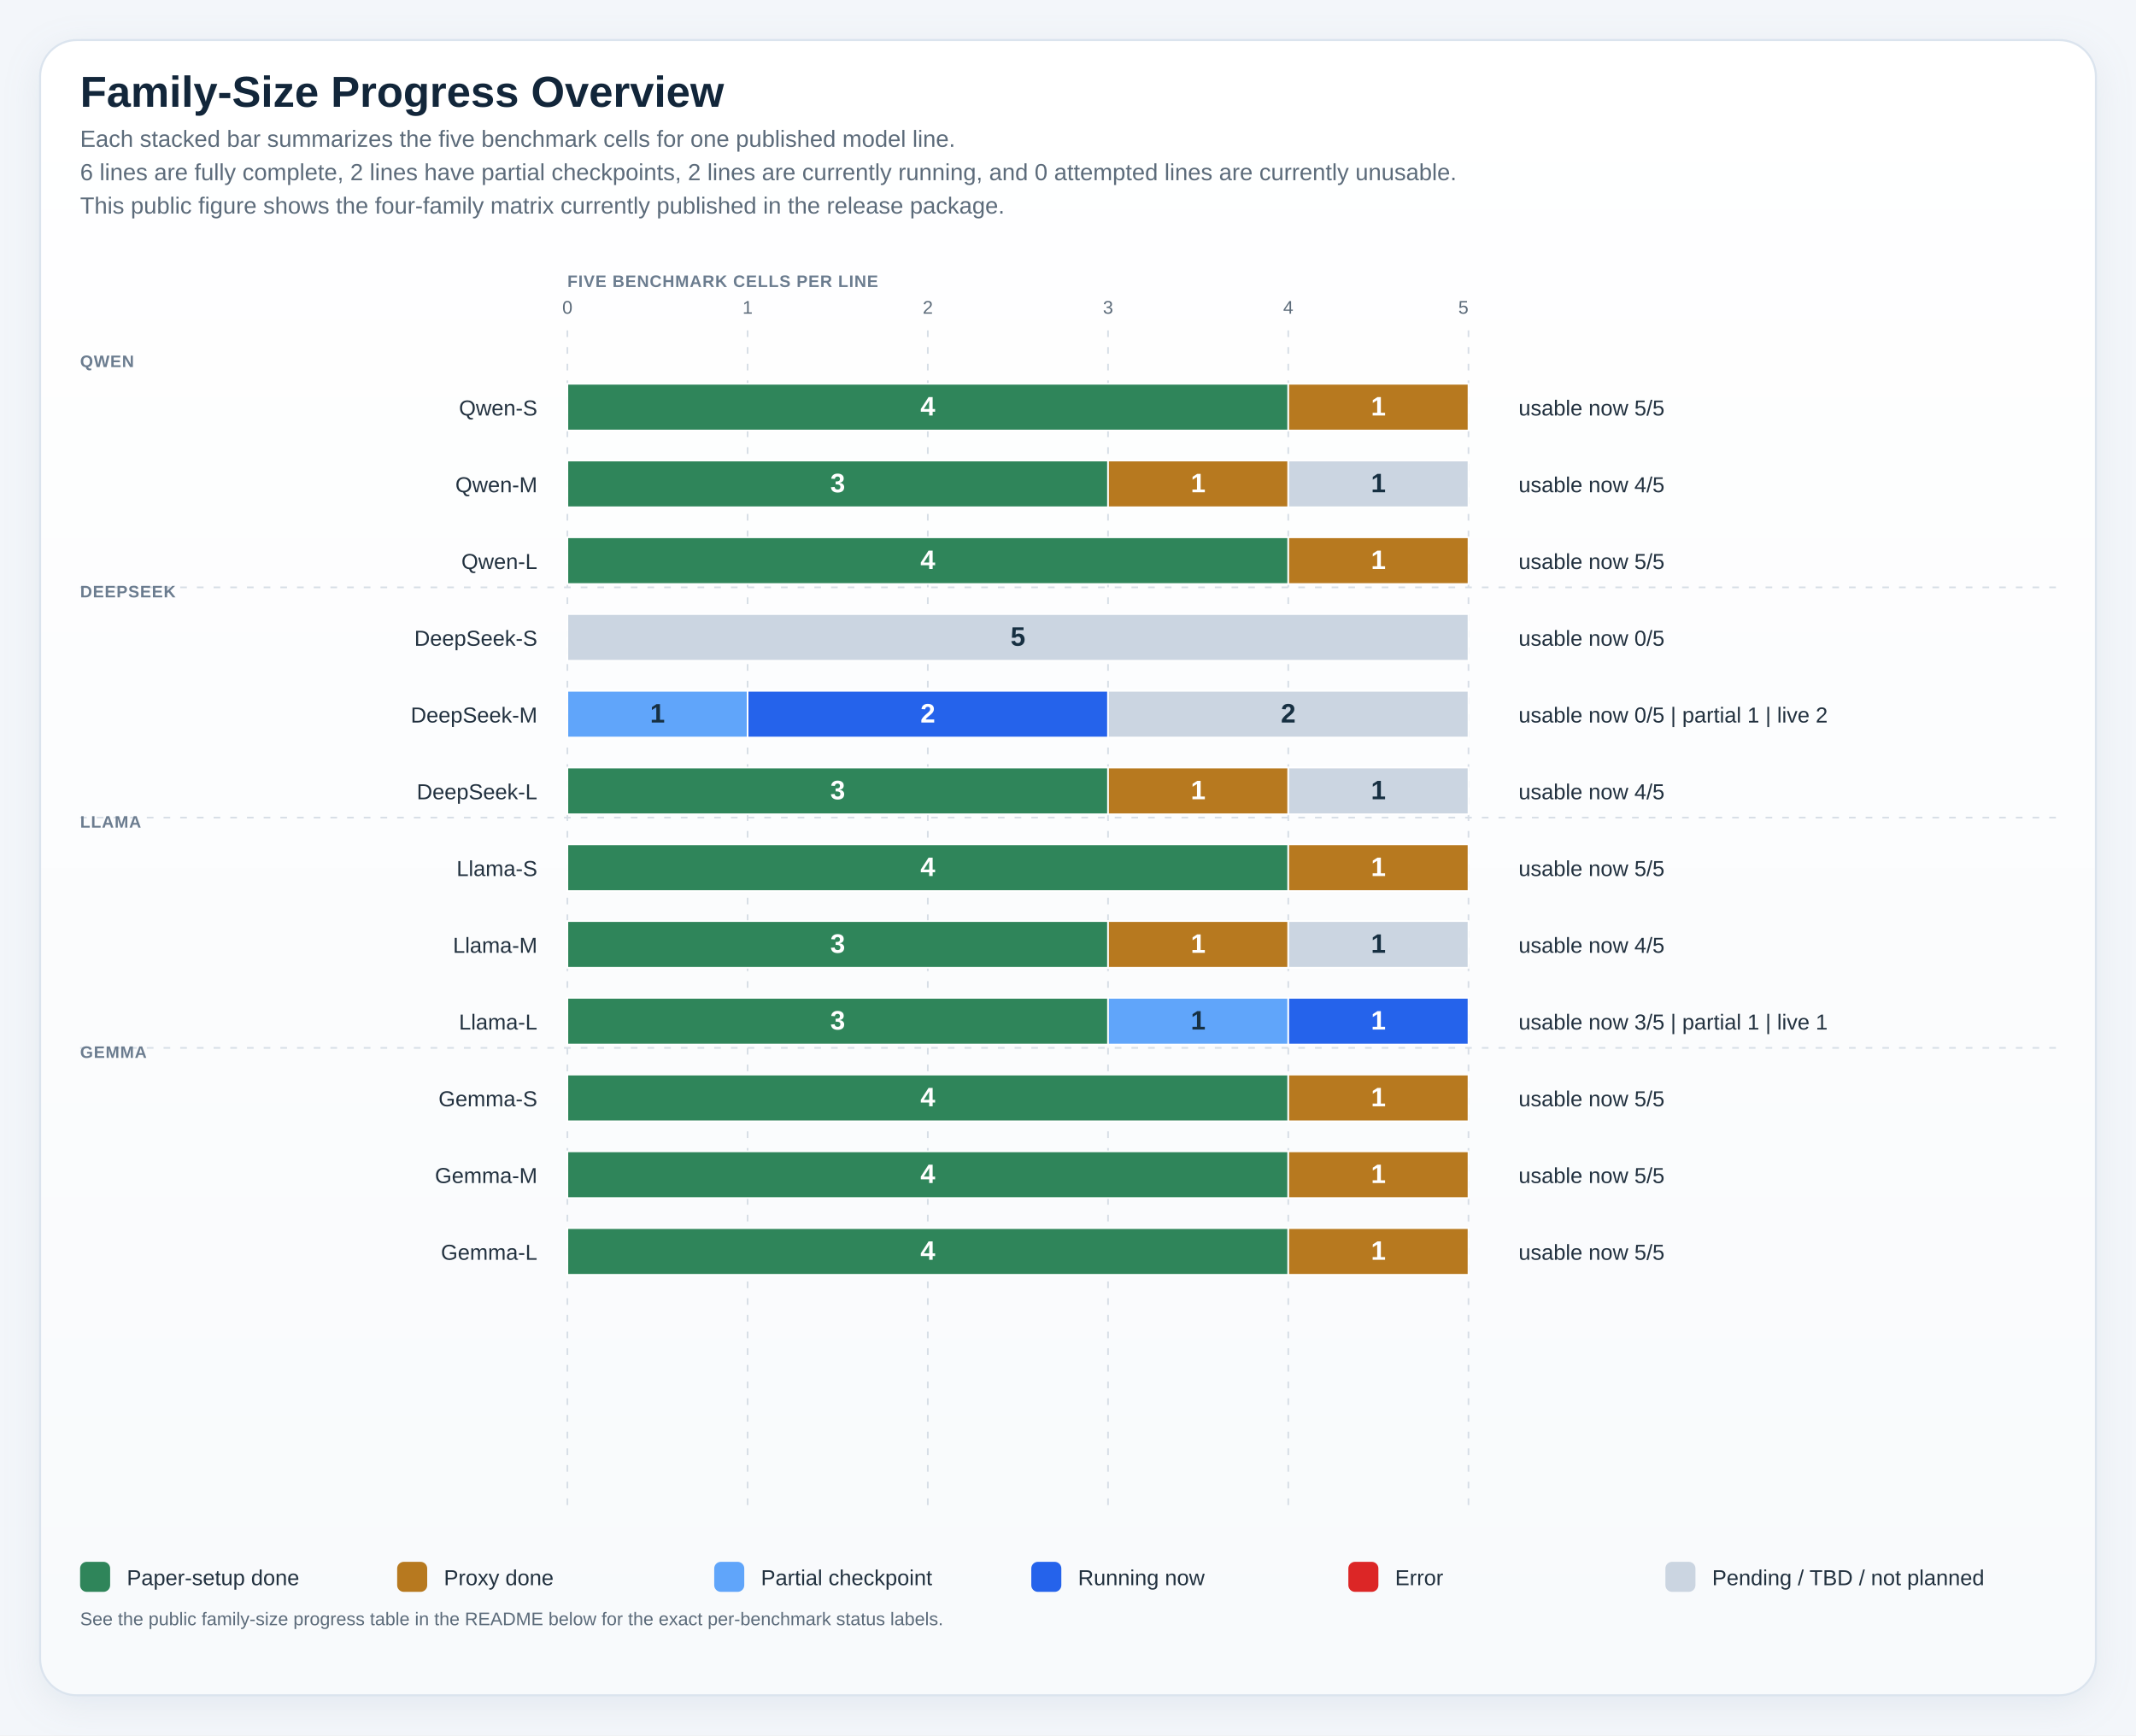
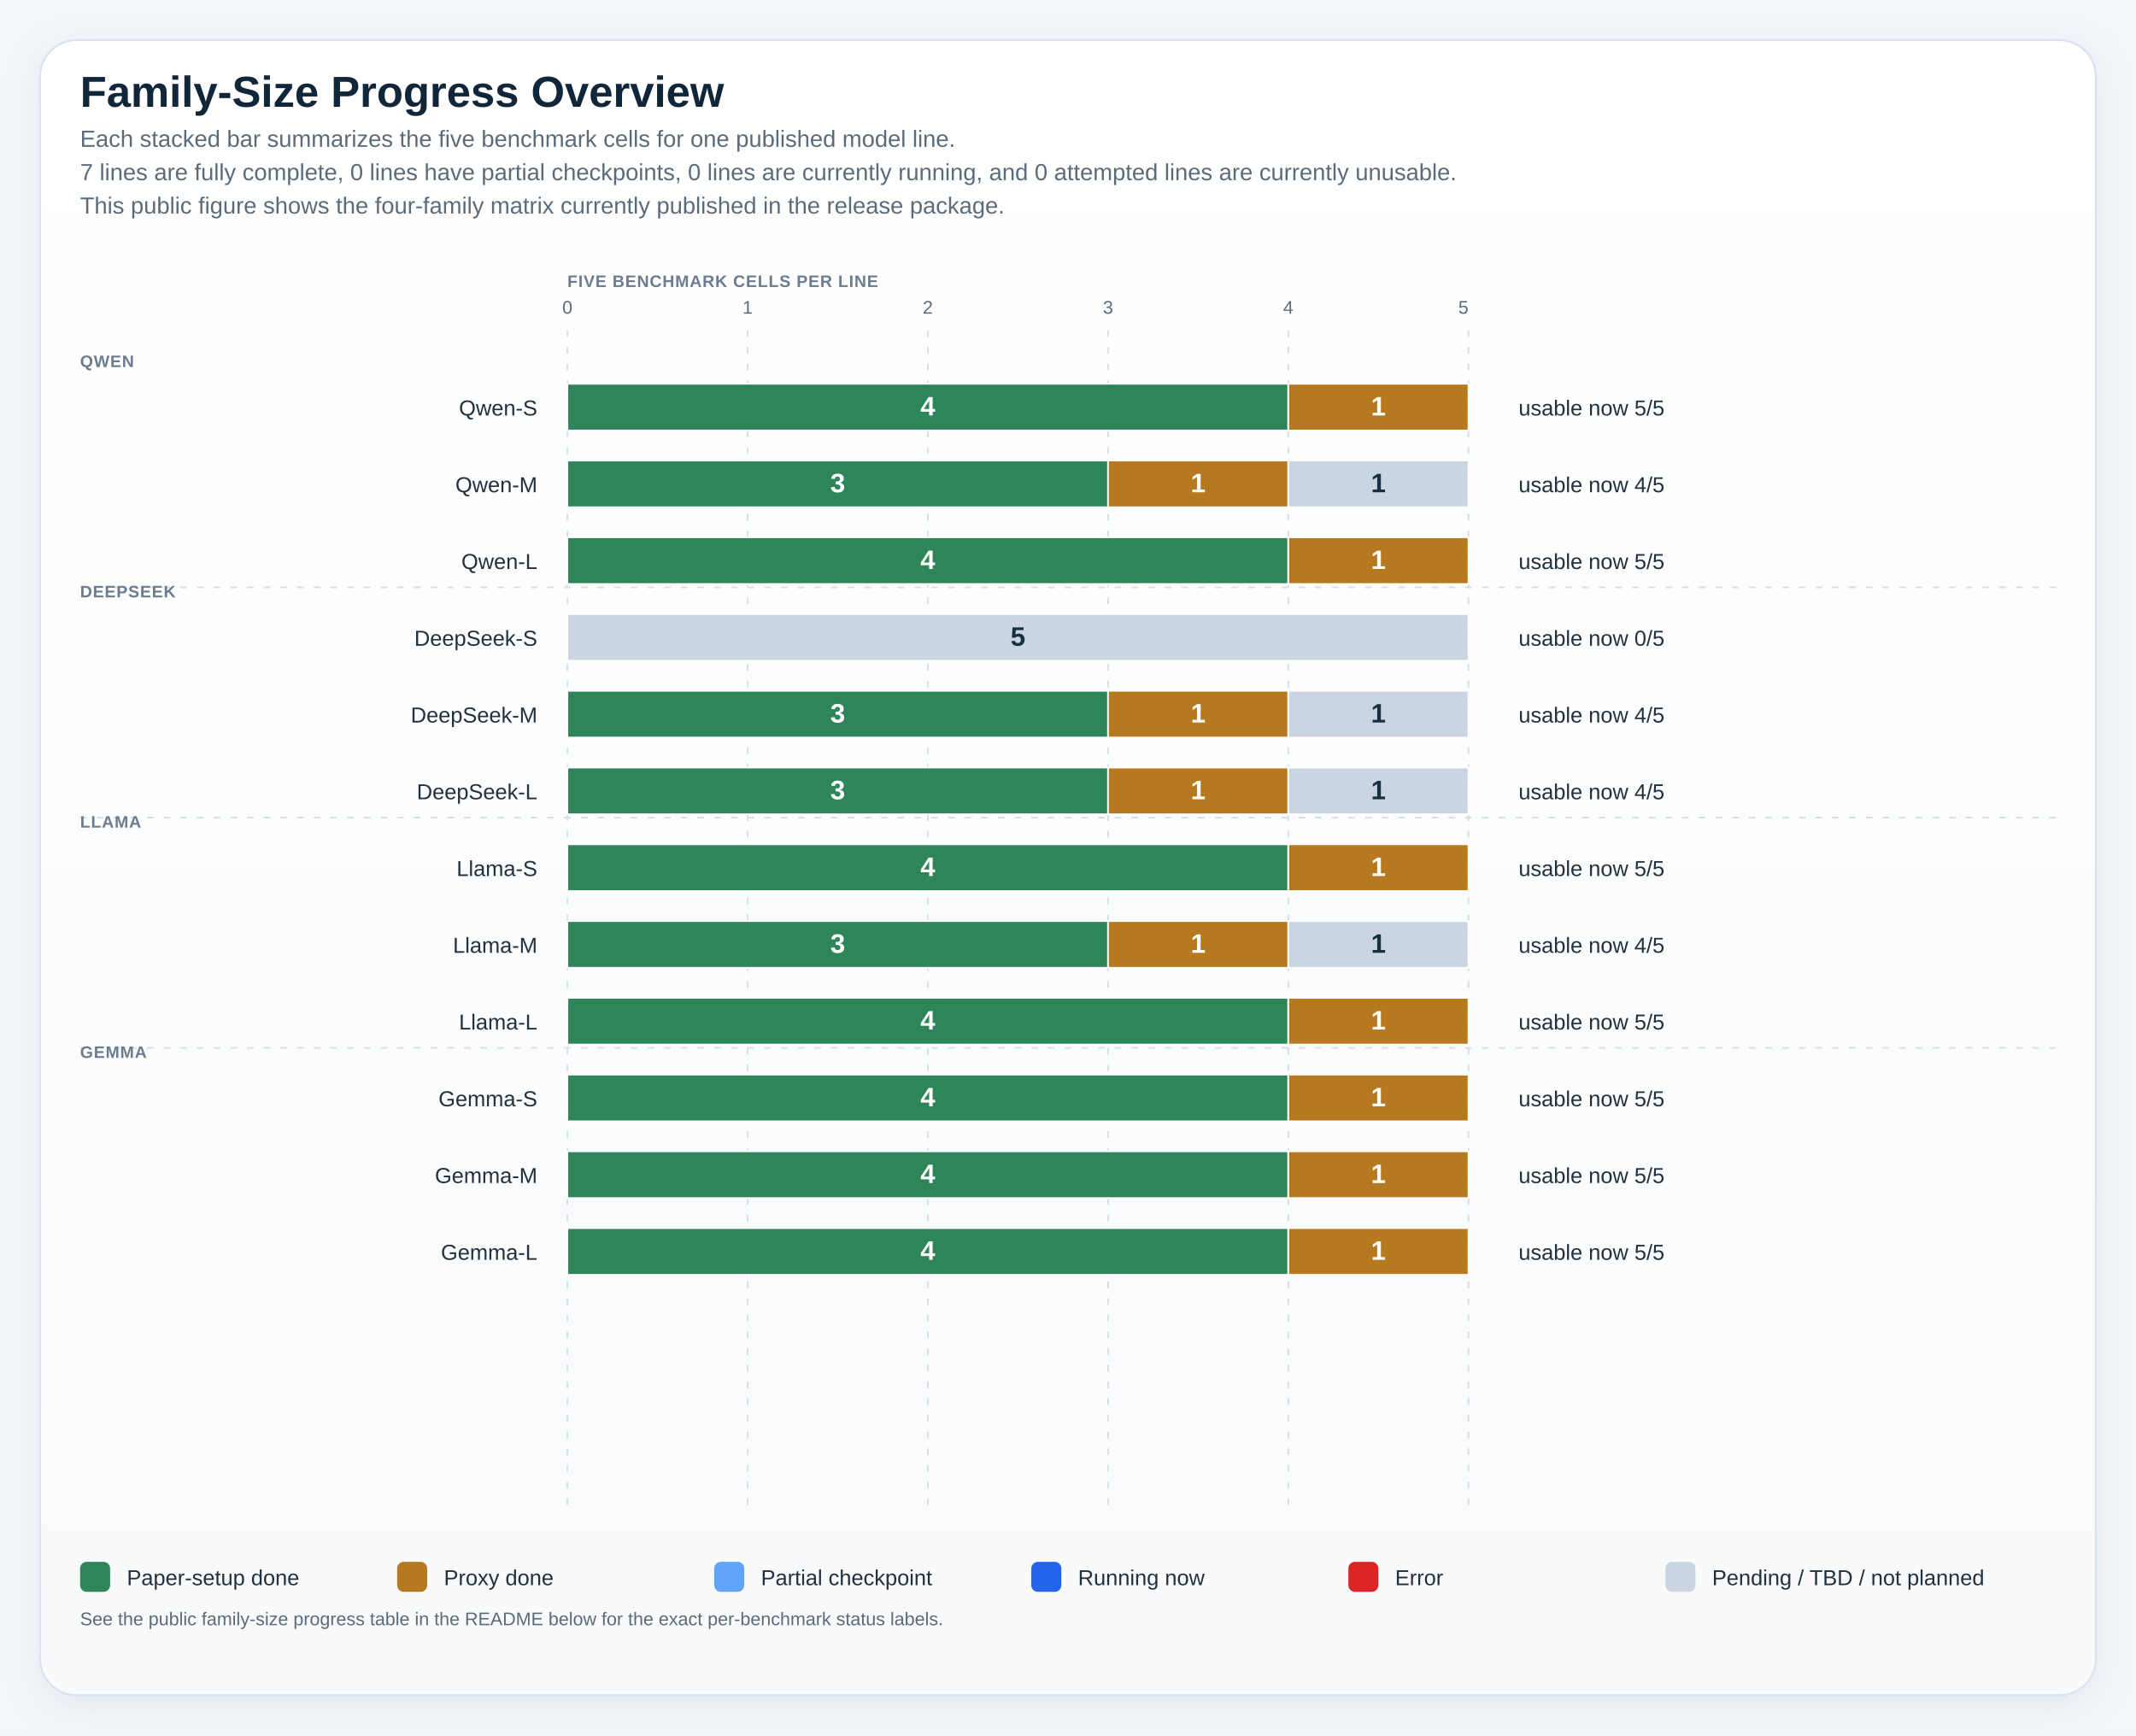
<svg xmlns="http://www.w3.org/2000/svg" width="1280" height="1040" viewBox="0 0 1280 1040" role="img">
  <defs>
    <linearGradient id="panelGradient" x1="0" x2="0" y1="0" y2="1">
      <stop offset="0%" stop-color="#ffffff" />
      <stop offset="100%" stop-color="#f8fafc" />
    </linearGradient>
    <pattern id="diagonalHatch" width="8" height="8" patternUnits="userSpaceOnUse" patternTransform="rotate(45)">
      <line x1="0" y1="0" x2="0" y2="8" stroke="#cdd6e1" stroke-width="3" />
    </pattern>
    <filter id="softShadow" x="-20%" y="-20%" width="140%" height="140%">
      <feDropShadow dx="0" dy="6" stdDeviation="10" flood-color="#9fb0c2" flood-opacity="0.18" />
    </filter>
    <style>
.canvas { fill: #f3f6fa; }
.title { font: 700 26px 'IBM Plex Sans', 'Helvetica Neue', Arial, sans-serif; fill: #12263a; }
.subtitle { font: 400 14px 'IBM Plex Sans', 'Helvetica Neue', Arial, sans-serif; fill: #5c6b7a; }
.axis { font: 600 14px 'IBM Plex Sans', 'Helvetica Neue', Arial, sans-serif; fill: #22313f; }
.label { font: 500 13px 'IBM Plex Sans', 'Helvetica Neue', Arial, sans-serif; fill: #22313f; }
.metric { font: 700 20px 'IBM Plex Sans', 'Helvetica Neue', Arial, sans-serif; fill: #12263a; }
.celltext { font: 700 16px 'IBM Plex Sans', 'Helvetica Neue', Arial, sans-serif; fill: #ffffff; }
.celltext-dark { font: 700 16px 'IBM Plex Sans', 'Helvetica Neue', Arial, sans-serif; fill: #173042; }
.cellsub { font: 500 11px 'IBM Plex Sans', 'Helvetica Neue', Arial, sans-serif; fill: rgba(255,255,255,0.88); }
.cellsub-dark { font: 600 11px 'IBM Plex Sans', 'Helvetica Neue', Arial, sans-serif; fill: #385062; }
.body { font: 500 12px 'IBM Plex Sans', 'Helvetica Neue', Arial, sans-serif; fill: #22313f; }
.small { font: 500 11px 'IBM Plex Sans', 'Helvetica Neue', Arial, sans-serif; fill: #5c6b7a; }
.tiny { font: 600 10px 'IBM Plex Sans', 'Helvetica Neue', Arial, sans-serif; fill: #6b7c8f; letter-spacing: 0.04em; }
.grid { fill: #ffffff; stroke: #d7dee6; stroke-width: 1.25; }
.panel { fill: url(#panelGradient); stroke: #dbe4ee; stroke-width: 1.25; filter: url(#softShadow); }
.subpanel { fill: #ffffff; stroke: #e2e8f0; stroke-width: 1; }
.legend-card { fill: #ffffff; stroke: #dbe4ee; stroke-width: 1; }
.guide { stroke: #d7dee6; stroke-width: 1; stroke-dasharray: 4 6; }
.baseline { stroke: #aab7c6; stroke-width: 1.1; }
.muted-cell { fill: #eef2f7; stroke: #d7dee6; stroke-width: 1; }
.muted-bar { fill: #ecf1f6; stroke: #d7dee6; stroke-width: 1; }
.outline { stroke: rgba(255,255,255,0.9); stroke-width: 1; }
</style>
  </defs>
  <rect x="0" y="0" width="1280" height="1040" class="canvas" />
  <rect x="24" y="24" width="1232" height="992" rx="22" class="panel" />
  <text x="48" y="64" class="title">Family-Size Progress Overview</text>
  <text x="48" y="88" class="subtitle">Each stacked bar summarizes the five benchmark cells for one published model line.</text>
-   <text x="48" y="108" class="subtitle">6 lines are fully complete, 2 lines have partial checkpoints, 2 lines are currently running, and 0 attempted lines are currently unusable.</text>
+   <text x="48" y="108" class="subtitle">7 lines are fully complete, 0 lines have partial checkpoints, 0 lines are currently running, and 0 attempted lines are currently unusable.</text>
  <text x="48" y="128" class="subtitle">This public figure shows the four-family matrix currently published in the release package.</text>
  <text x="340" y="172" class="tiny">FIVE BENCHMARK CELLS PER LINE</text>
  <line x1="340.00" y1="198" x2="340.00" y2="908" class="guide" />
  <text x="340.00" y="188" text-anchor="middle" class="small">0</text>
  <line x1="448.00" y1="198" x2="448.00" y2="908" class="guide" />
  <text x="448.00" y="188" text-anchor="middle" class="small">1</text>
  <line x1="556.00" y1="198" x2="556.00" y2="908" class="guide" />
  <text x="556.00" y="188" text-anchor="middle" class="small">2</text>
  <line x1="664.00" y1="198" x2="664.00" y2="908" class="guide" />
  <text x="664.00" y="188" text-anchor="middle" class="small">3</text>
  <line x1="772.00" y1="198" x2="772.00" y2="908" class="guide" />
  <text x="772.00" y="188" text-anchor="middle" class="small">4</text>
  <line x1="880.00" y1="198" x2="880.00" y2="908" class="guide" />
  <text x="880.00" y="188" text-anchor="end" class="small">5</text>
  <text x="48" y="220" class="tiny">QWEN</text>
  <text x="322" y="249" text-anchor="end" class="label">Qwen-S</text>
  <rect x="340" y="230" width="540" height="28" rx="10" fill="#e2e8f0" />
  <rect x="340.00" y="230" width="432.00" height="28" fill="#2f855a" stroke="#ffffff" stroke-width="1" />
  <text x="556.00" y="249" text-anchor="middle" class="celltext">4</text>
  <rect x="772.00" y="230" width="108.00" height="28" fill="#b7791f" stroke="#ffffff" stroke-width="1" />
  <text x="826.00" y="249" text-anchor="middle" class="celltext">1</text>
  <text x="910" y="249" class="label">usable now 5/5</text>
  <text x="322" y="295" text-anchor="end" class="label">Qwen-M</text>
  <rect x="340" y="276" width="540" height="28" rx="10" fill="#e2e8f0" />
  <rect x="340.00" y="276" width="324.00" height="28" fill="#2f855a" stroke="#ffffff" stroke-width="1" />
  <text x="502.00" y="295" text-anchor="middle" class="celltext">3</text>
  <rect x="664.00" y="276" width="108.00" height="28" fill="#b7791f" stroke="#ffffff" stroke-width="1" />
  <text x="718.00" y="295" text-anchor="middle" class="celltext">1</text>
  <rect x="772.00" y="276" width="108.00" height="28" fill="#cbd5e1" stroke="#ffffff" stroke-width="1" />
  <text x="826.00" y="295" text-anchor="middle" class="celltext-dark">1</text>
  <text x="910" y="295" class="label">usable now 4/5</text>
  <text x="322" y="341" text-anchor="end" class="label">Qwen-L</text>
  <rect x="340" y="322" width="540" height="28" rx="10" fill="#e2e8f0" />
  <rect x="340.00" y="322" width="432.00" height="28" fill="#2f855a" stroke="#ffffff" stroke-width="1" />
  <text x="556.00" y="341" text-anchor="middle" class="celltext">4</text>
  <rect x="772.00" y="322" width="108.00" height="28" fill="#b7791f" stroke="#ffffff" stroke-width="1" />
  <text x="826.00" y="341" text-anchor="middle" class="celltext">1</text>
  <text x="910" y="341" class="label">usable now 5/5</text>
  <line x1="48" y1="352" x2="1232" y2="352" class="guide" />
  <text x="48" y="358" class="tiny">DEEPSEEK</text>
  <text x="322" y="387" text-anchor="end" class="label">DeepSeek-S</text>
  <rect x="340" y="368" width="540" height="28" rx="10" fill="#e2e8f0" />
  <rect x="340.00" y="368" width="540.00" height="28" fill="#cbd5e1" stroke="#ffffff" stroke-width="1" />
  <text x="610.00" y="387" text-anchor="middle" class="celltext-dark">5</text>
  <text x="910" y="387" class="label">usable now 0/5</text>
  <text x="322" y="433" text-anchor="end" class="label">DeepSeek-M</text>
  <rect x="340" y="414" width="540" height="28" rx="10" fill="#e2e8f0" />
-   <rect x="340.00" y="414" width="108.00" height="28" fill="#60a5fa" stroke="#ffffff" stroke-width="1" />
-   <text x="394.00" y="433" text-anchor="middle" class="celltext-dark">1</text>
-   <rect x="448.00" y="414" width="216.00" height="28" fill="#2563eb" stroke="#ffffff" stroke-width="1" />
-   <text x="556.00" y="433" text-anchor="middle" class="celltext">2</text>
-   <rect x="664.00" y="414" width="216.00" height="28" fill="#cbd5e1" stroke="#ffffff" stroke-width="1" />
-   <text x="772.00" y="433" text-anchor="middle" class="celltext-dark">2</text>
-   <text x="910" y="433" class="label">usable now 0/5 | partial 1 | live 2</text>
+   <rect x="340.00" y="414" width="324.00" height="28" fill="#2f855a" stroke="#ffffff" stroke-width="1" />
+   <text x="502.00" y="433" text-anchor="middle" class="celltext">3</text>
+   <rect x="664.00" y="414" width="108.00" height="28" fill="#b7791f" stroke="#ffffff" stroke-width="1" />
+   <text x="718.00" y="433" text-anchor="middle" class="celltext">1</text>
+   <rect x="772.00" y="414" width="108.00" height="28" fill="#cbd5e1" stroke="#ffffff" stroke-width="1" />
+   <text x="826.00" y="433" text-anchor="middle" class="celltext-dark">1</text>
+   <text x="910" y="433" class="label">usable now 4/5</text>
  <text x="322" y="479" text-anchor="end" class="label">DeepSeek-L</text>
  <rect x="340" y="460" width="540" height="28" rx="10" fill="#e2e8f0" />
  <rect x="340.00" y="460" width="324.00" height="28" fill="#2f855a" stroke="#ffffff" stroke-width="1" />
  <text x="502.00" y="479" text-anchor="middle" class="celltext">3</text>
  <rect x="664.00" y="460" width="108.00" height="28" fill="#b7791f" stroke="#ffffff" stroke-width="1" />
  <text x="718.00" y="479" text-anchor="middle" class="celltext">1</text>
  <rect x="772.00" y="460" width="108.00" height="28" fill="#cbd5e1" stroke="#ffffff" stroke-width="1" />
  <text x="826.00" y="479" text-anchor="middle" class="celltext-dark">1</text>
  <text x="910" y="479" class="label">usable now 4/5</text>
  <line x1="48" y1="490" x2="1232" y2="490" class="guide" />
  <text x="48" y="496" class="tiny">LLAMA</text>
  <text x="322" y="525" text-anchor="end" class="label">Llama-S</text>
  <rect x="340" y="506" width="540" height="28" rx="10" fill="#e2e8f0" />
  <rect x="340.00" y="506" width="432.00" height="28" fill="#2f855a" stroke="#ffffff" stroke-width="1" />
  <text x="556.00" y="525" text-anchor="middle" class="celltext">4</text>
  <rect x="772.00" y="506" width="108.00" height="28" fill="#b7791f" stroke="#ffffff" stroke-width="1" />
  <text x="826.00" y="525" text-anchor="middle" class="celltext">1</text>
  <text x="910" y="525" class="label">usable now 5/5</text>
  <text x="322" y="571" text-anchor="end" class="label">Llama-M</text>
  <rect x="340" y="552" width="540" height="28" rx="10" fill="#e2e8f0" />
  <rect x="340.00" y="552" width="324.00" height="28" fill="#2f855a" stroke="#ffffff" stroke-width="1" />
  <text x="502.00" y="571" text-anchor="middle" class="celltext">3</text>
  <rect x="664.00" y="552" width="108.00" height="28" fill="#b7791f" stroke="#ffffff" stroke-width="1" />
  <text x="718.00" y="571" text-anchor="middle" class="celltext">1</text>
  <rect x="772.00" y="552" width="108.00" height="28" fill="#cbd5e1" stroke="#ffffff" stroke-width="1" />
  <text x="826.00" y="571" text-anchor="middle" class="celltext-dark">1</text>
  <text x="910" y="571" class="label">usable now 4/5</text>
  <text x="322" y="617" text-anchor="end" class="label">Llama-L</text>
  <rect x="340" y="598" width="540" height="28" rx="10" fill="#e2e8f0" />
-   <rect x="340.00" y="598" width="324.00" height="28" fill="#2f855a" stroke="#ffffff" stroke-width="1" />
-   <text x="502.00" y="617" text-anchor="middle" class="celltext">3</text>
-   <rect x="664.00" y="598" width="108.00" height="28" fill="#60a5fa" stroke="#ffffff" stroke-width="1" />
-   <text x="718.00" y="617" text-anchor="middle" class="celltext-dark">1</text>
-   <rect x="772.00" y="598" width="108.00" height="28" fill="#2563eb" stroke="#ffffff" stroke-width="1" />
+   <rect x="340.00" y="598" width="432.00" height="28" fill="#2f855a" stroke="#ffffff" stroke-width="1" />
+   <text x="556.00" y="617" text-anchor="middle" class="celltext">4</text>
+   <rect x="772.00" y="598" width="108.00" height="28" fill="#b7791f" stroke="#ffffff" stroke-width="1" />
  <text x="826.00" y="617" text-anchor="middle" class="celltext">1</text>
-   <text x="910" y="617" class="label">usable now 3/5 | partial 1 | live 1</text>
+   <text x="910" y="617" class="label">usable now 5/5</text>
  <line x1="48" y1="628" x2="1232" y2="628" class="guide" />
  <text x="48" y="634" class="tiny">GEMMA</text>
  <text x="322" y="663" text-anchor="end" class="label">Gemma-S</text>
  <rect x="340" y="644" width="540" height="28" rx="10" fill="#e2e8f0" />
  <rect x="340.00" y="644" width="432.00" height="28" fill="#2f855a" stroke="#ffffff" stroke-width="1" />
  <text x="556.00" y="663" text-anchor="middle" class="celltext">4</text>
  <rect x="772.00" y="644" width="108.00" height="28" fill="#b7791f" stroke="#ffffff" stroke-width="1" />
  <text x="826.00" y="663" text-anchor="middle" class="celltext">1</text>
  <text x="910" y="663" class="label">usable now 5/5</text>
  <text x="322" y="709" text-anchor="end" class="label">Gemma-M</text>
  <rect x="340" y="690" width="540" height="28" rx="10" fill="#e2e8f0" />
  <rect x="340.00" y="690" width="432.00" height="28" fill="#2f855a" stroke="#ffffff" stroke-width="1" />
  <text x="556.00" y="709" text-anchor="middle" class="celltext">4</text>
  <rect x="772.00" y="690" width="108.00" height="28" fill="#b7791f" stroke="#ffffff" stroke-width="1" />
  <text x="826.00" y="709" text-anchor="middle" class="celltext">1</text>
  <text x="910" y="709" class="label">usable now 5/5</text>
  <text x="322" y="755" text-anchor="end" class="label">Gemma-L</text>
  <rect x="340" y="736" width="540" height="28" rx="10" fill="#e2e8f0" />
  <rect x="340.00" y="736" width="432.00" height="28" fill="#2f855a" stroke="#ffffff" stroke-width="1" />
  <text x="556.00" y="755" text-anchor="middle" class="celltext">4</text>
  <rect x="772.00" y="736" width="108.00" height="28" fill="#b7791f" stroke="#ffffff" stroke-width="1" />
  <text x="826.00" y="755" text-anchor="middle" class="celltext">1</text>
  <text x="910" y="755" class="label">usable now 5/5</text>
  <rect x="48" y="936" width="18" height="18" rx="4" fill="#2f855a" />
  <text x="76" y="950" class="label">Paper-setup done</text>
  <rect x="238" y="936" width="18" height="18" rx="4" fill="#b7791f" />
  <text x="266" y="950" class="label">Proxy done</text>
  <rect x="428" y="936" width="18" height="18" rx="4" fill="#60a5fa" />
  <text x="456" y="950" class="label">Partial checkpoint</text>
  <rect x="618" y="936" width="18" height="18" rx="4" fill="#2563eb" />
  <text x="646" y="950" class="label">Running now</text>
  <rect x="808" y="936" width="18" height="18" rx="4" fill="#dc2626" />
  <text x="836" y="950" class="label">Error</text>
  <rect x="998" y="936" width="18" height="18" rx="4" fill="#cbd5e1" />
  <text x="1026" y="950" class="label">Pending / TBD / not planned</text>
  <text x="48" y="974" class="small">See the public family-size progress table in the README below for the exact per-benchmark status labels.</text>
</svg>
